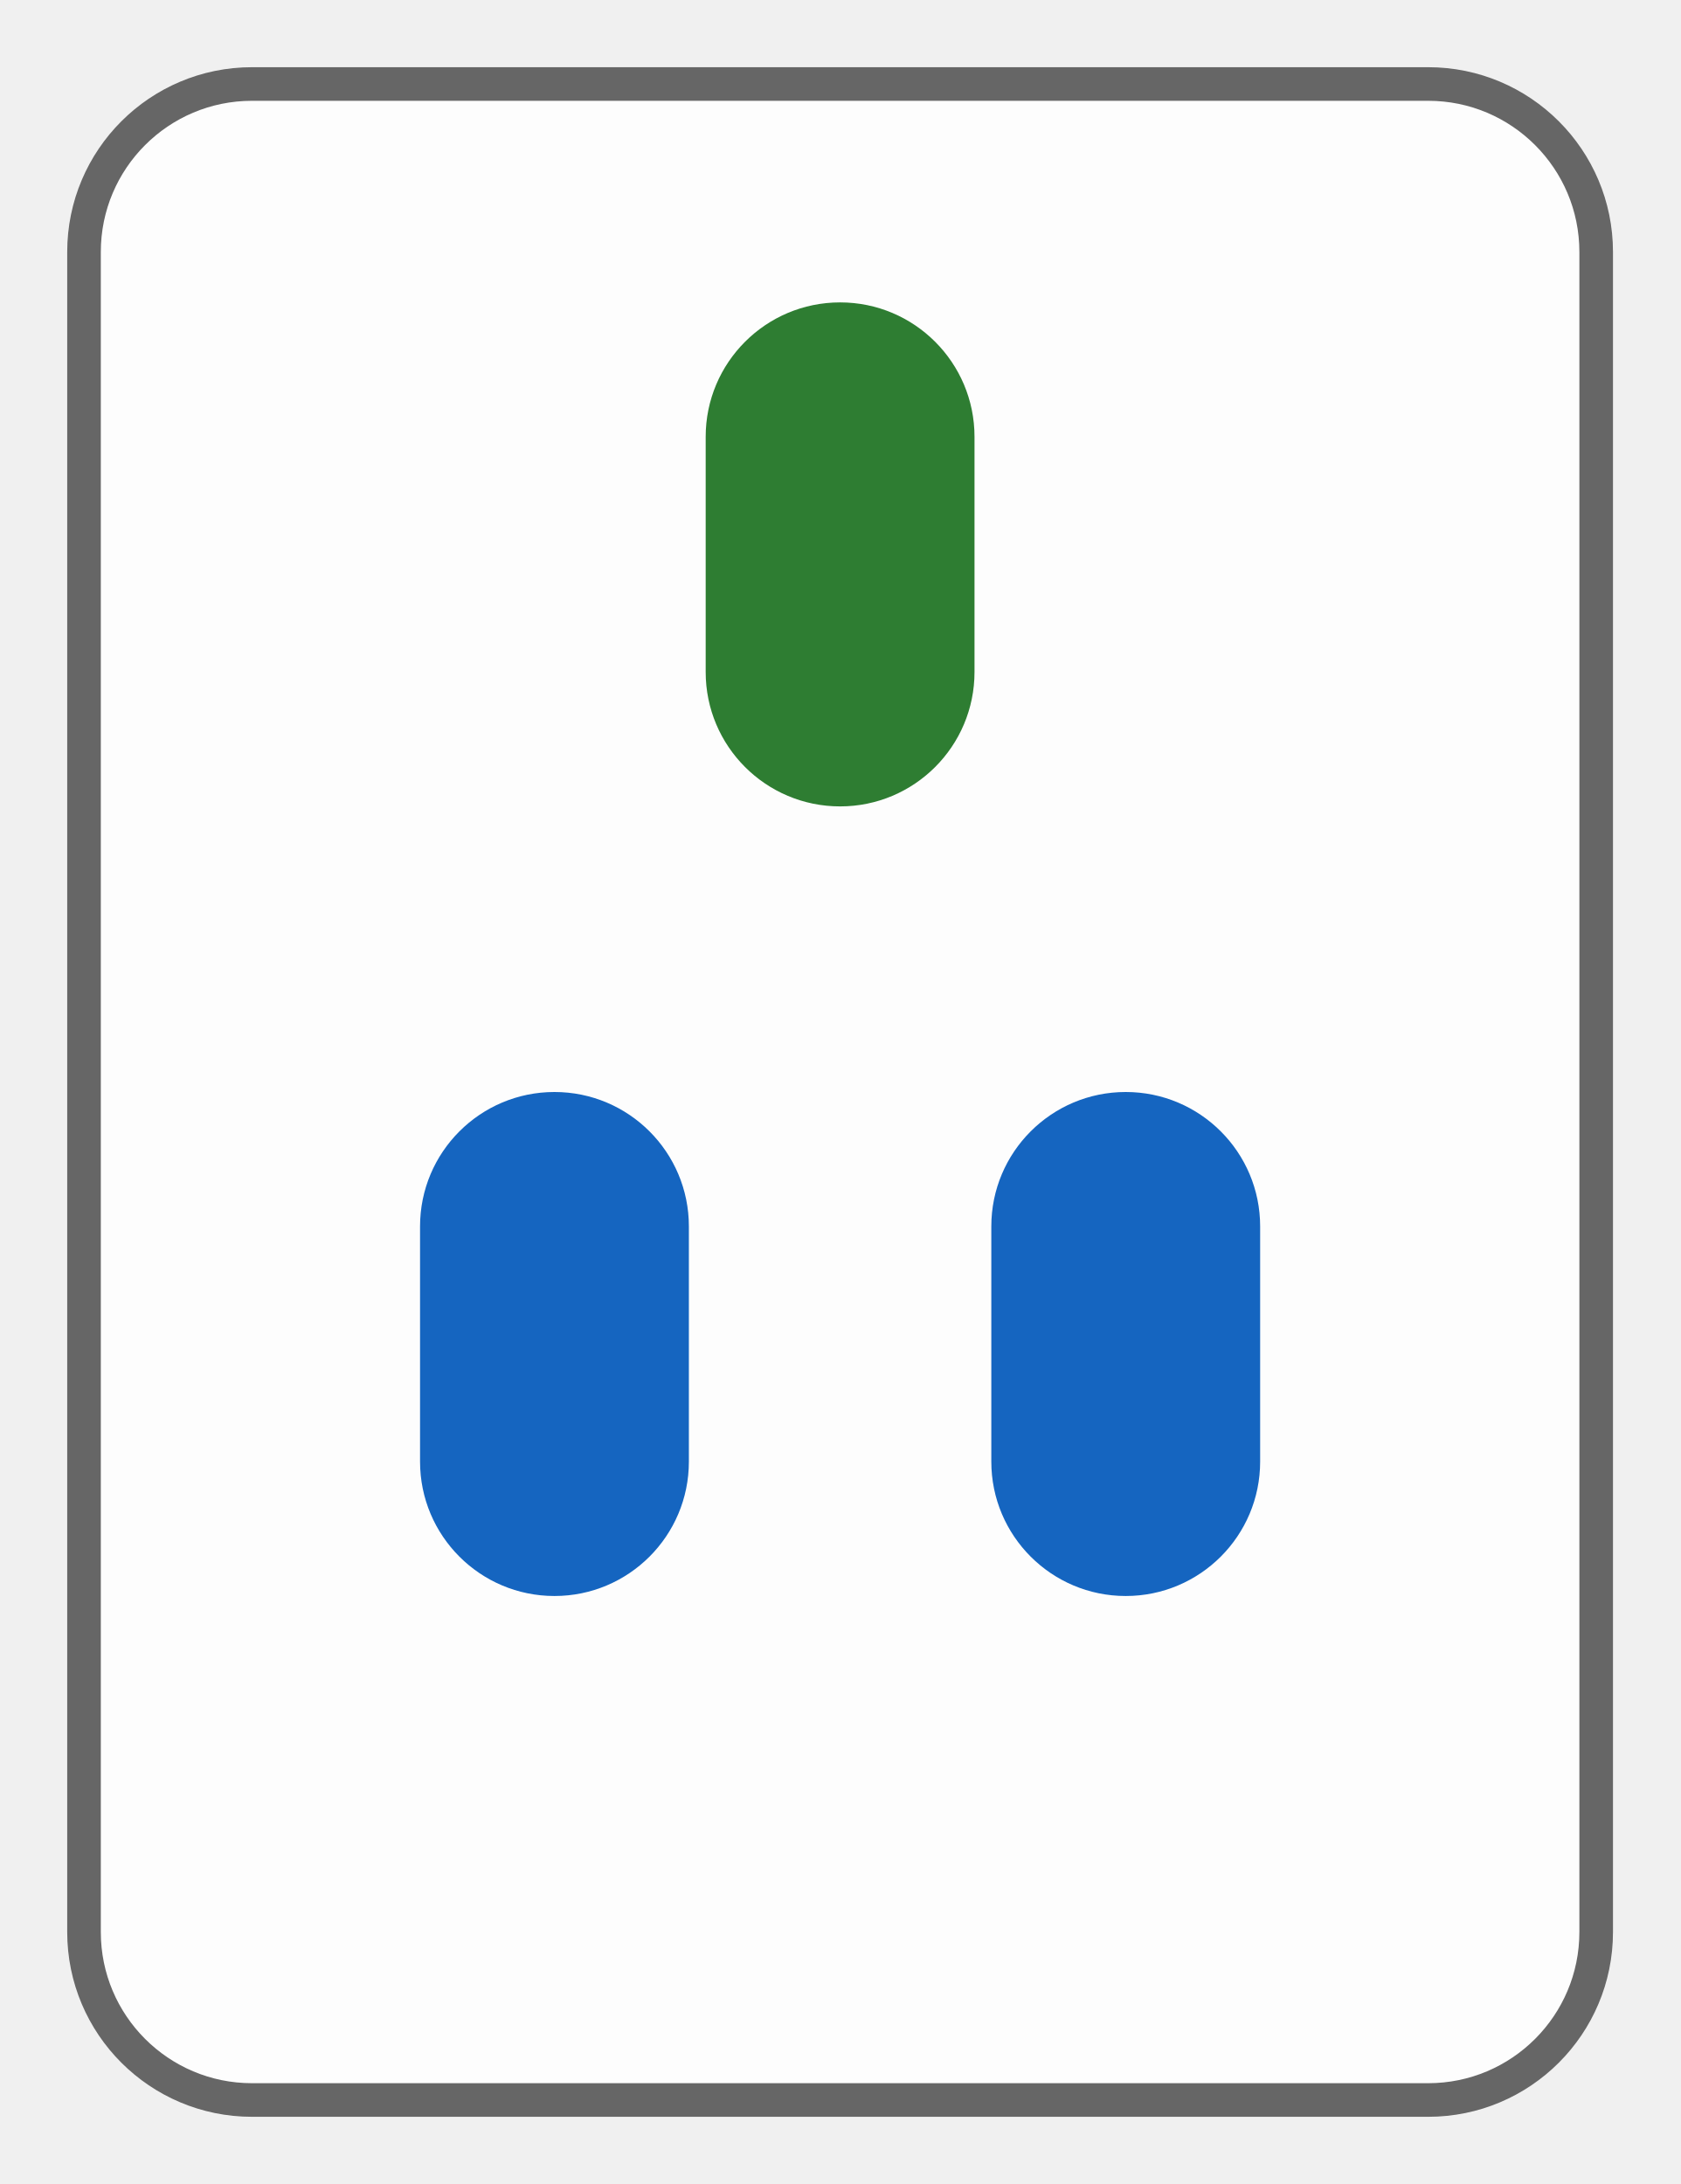
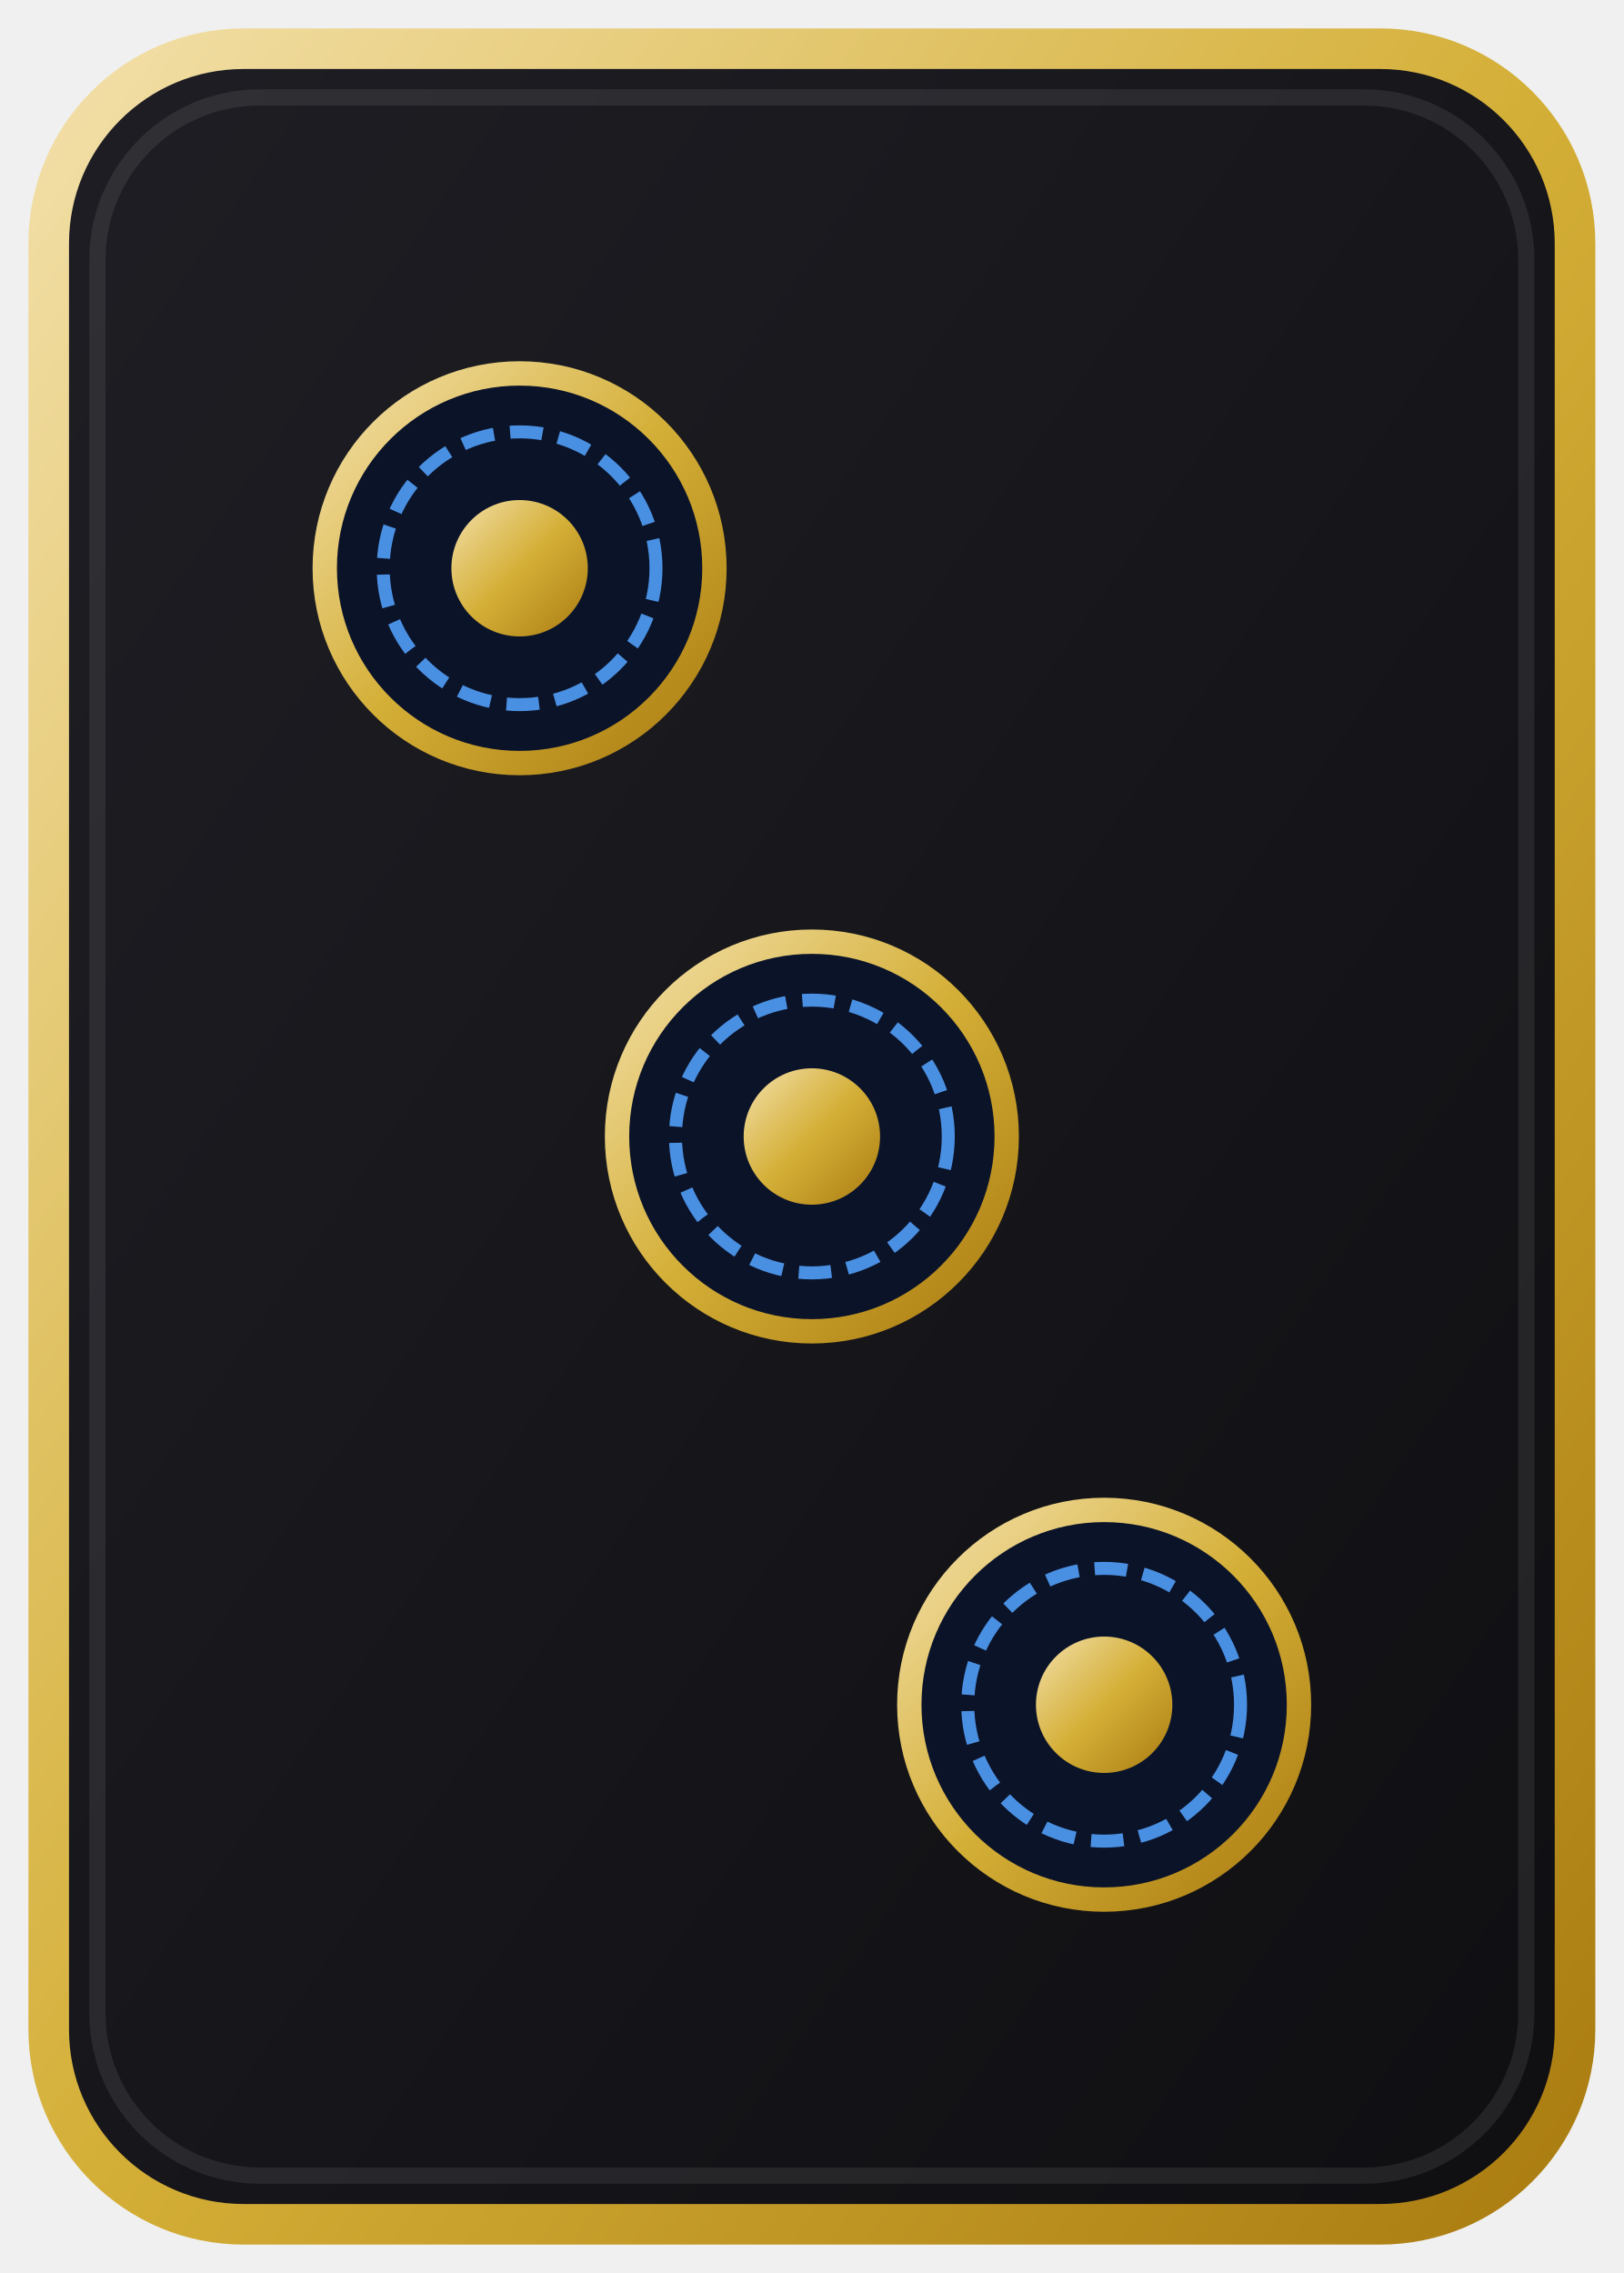
- <svg xmlns="http://www.w3.org/2000/svg" viewBox="0 0 100 130">
-   <rect x="5" y="5" width="90" height="120" rx="10" ry="10" fill="#fdfdfd" stroke="#666" stroke-width="2" />
-   <rect x="42" y="18" width="16" height="30" rx="8" fill="#2e7d32" />
-   <rect x="25" y="65" width="16" height="30" rx="8" fill="#1565c0" />
-   <rect x="59" y="65" width="16" height="30" rx="8" fill="#1565c0" />
+ <svg xmlns="http://www.w3.org/2000/svg" viewBox="0 0 100 140" width="100" height="140">
+   <defs>
+     <linearGradient id="tileBg" x1="0%" y1="0%" x2="100%" y2="100%">
+       <stop offset="0%" stop-color="#1e1e24" />
+       <stop offset="100%" stop-color="#0f0f12" />
+     </linearGradient>
+     <linearGradient id="gold" x1="0%" y1="0%" x2="100%" y2="100%">
+       <stop offset="0%" stop-color="#f3e0aa" />
+       <stop offset="50%" stop-color="#d4af37" />
+       <stop offset="100%" stop-color="#aa7c11" />
+     </linearGradient>
+     <filter id="glow" x="-20%" y="-20%" width="140%" height="140%">
+       <feGaussianBlur stdDeviation="1.5" result="blur" />
+       <feComposite in="SourceGraphic" in2="blur" operator="over" />
+     </filter>
+   </defs>
+   <rect x="3" y="3" width="94" height="134" rx="12" ry="12" fill="url(#tileBg)" stroke="url(#gold)" stroke-width="2.5" />
+   <rect x="6" y="6" width="88" height="128" rx="10" ry="10" fill="none" stroke="#ffffff" stroke-opacity="0.08" stroke-width="1" />
+   <circle cx="32" cy="35" r="12" fill="#0b1329" stroke="url(#gold)" stroke-width="1.5" />
+   <circle cx="32" cy="35" r="8.4" fill="none" stroke="#4a90e2" stroke-width="0.8" stroke-dasharray="2,1" />
+   <circle cx="32" cy="35" r="4.2" fill="url(#gold)" />
+   <circle cx="50" cy="70" r="12" fill="#0b1329" stroke="url(#gold)" stroke-width="1.5" />
+   <circle cx="50" cy="70" r="8.4" fill="none" stroke="#4a90e2" stroke-width="0.8" stroke-dasharray="2,1" />
+   <circle cx="50" cy="70" r="4.2" fill="url(#gold)" />
+   <circle cx="68" cy="105" r="12" fill="#0b1329" stroke="url(#gold)" stroke-width="1.5" />
+   <circle cx="68" cy="105" r="8.4" fill="none" stroke="#4a90e2" stroke-width="0.8" stroke-dasharray="2,1" />
+   <circle cx="68" cy="105" r="4.2" fill="url(#gold)" />
</svg>
